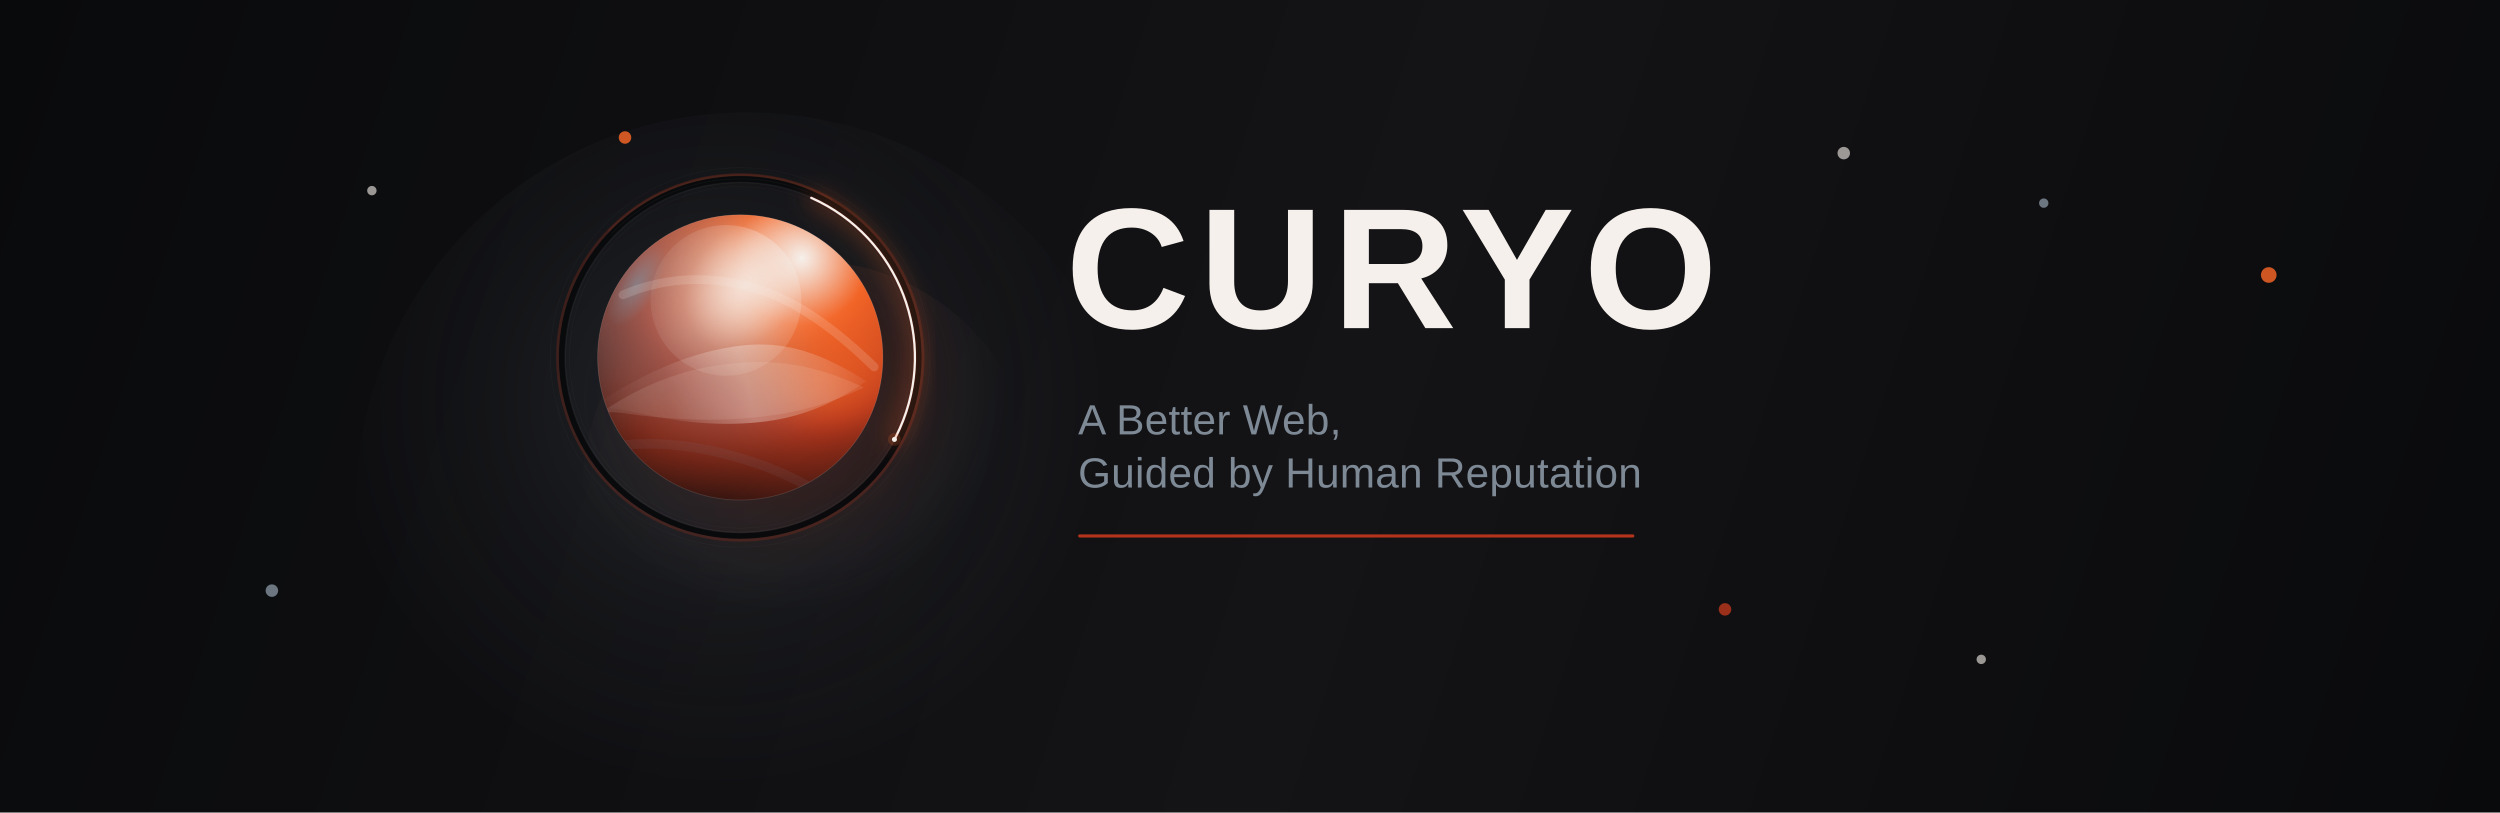
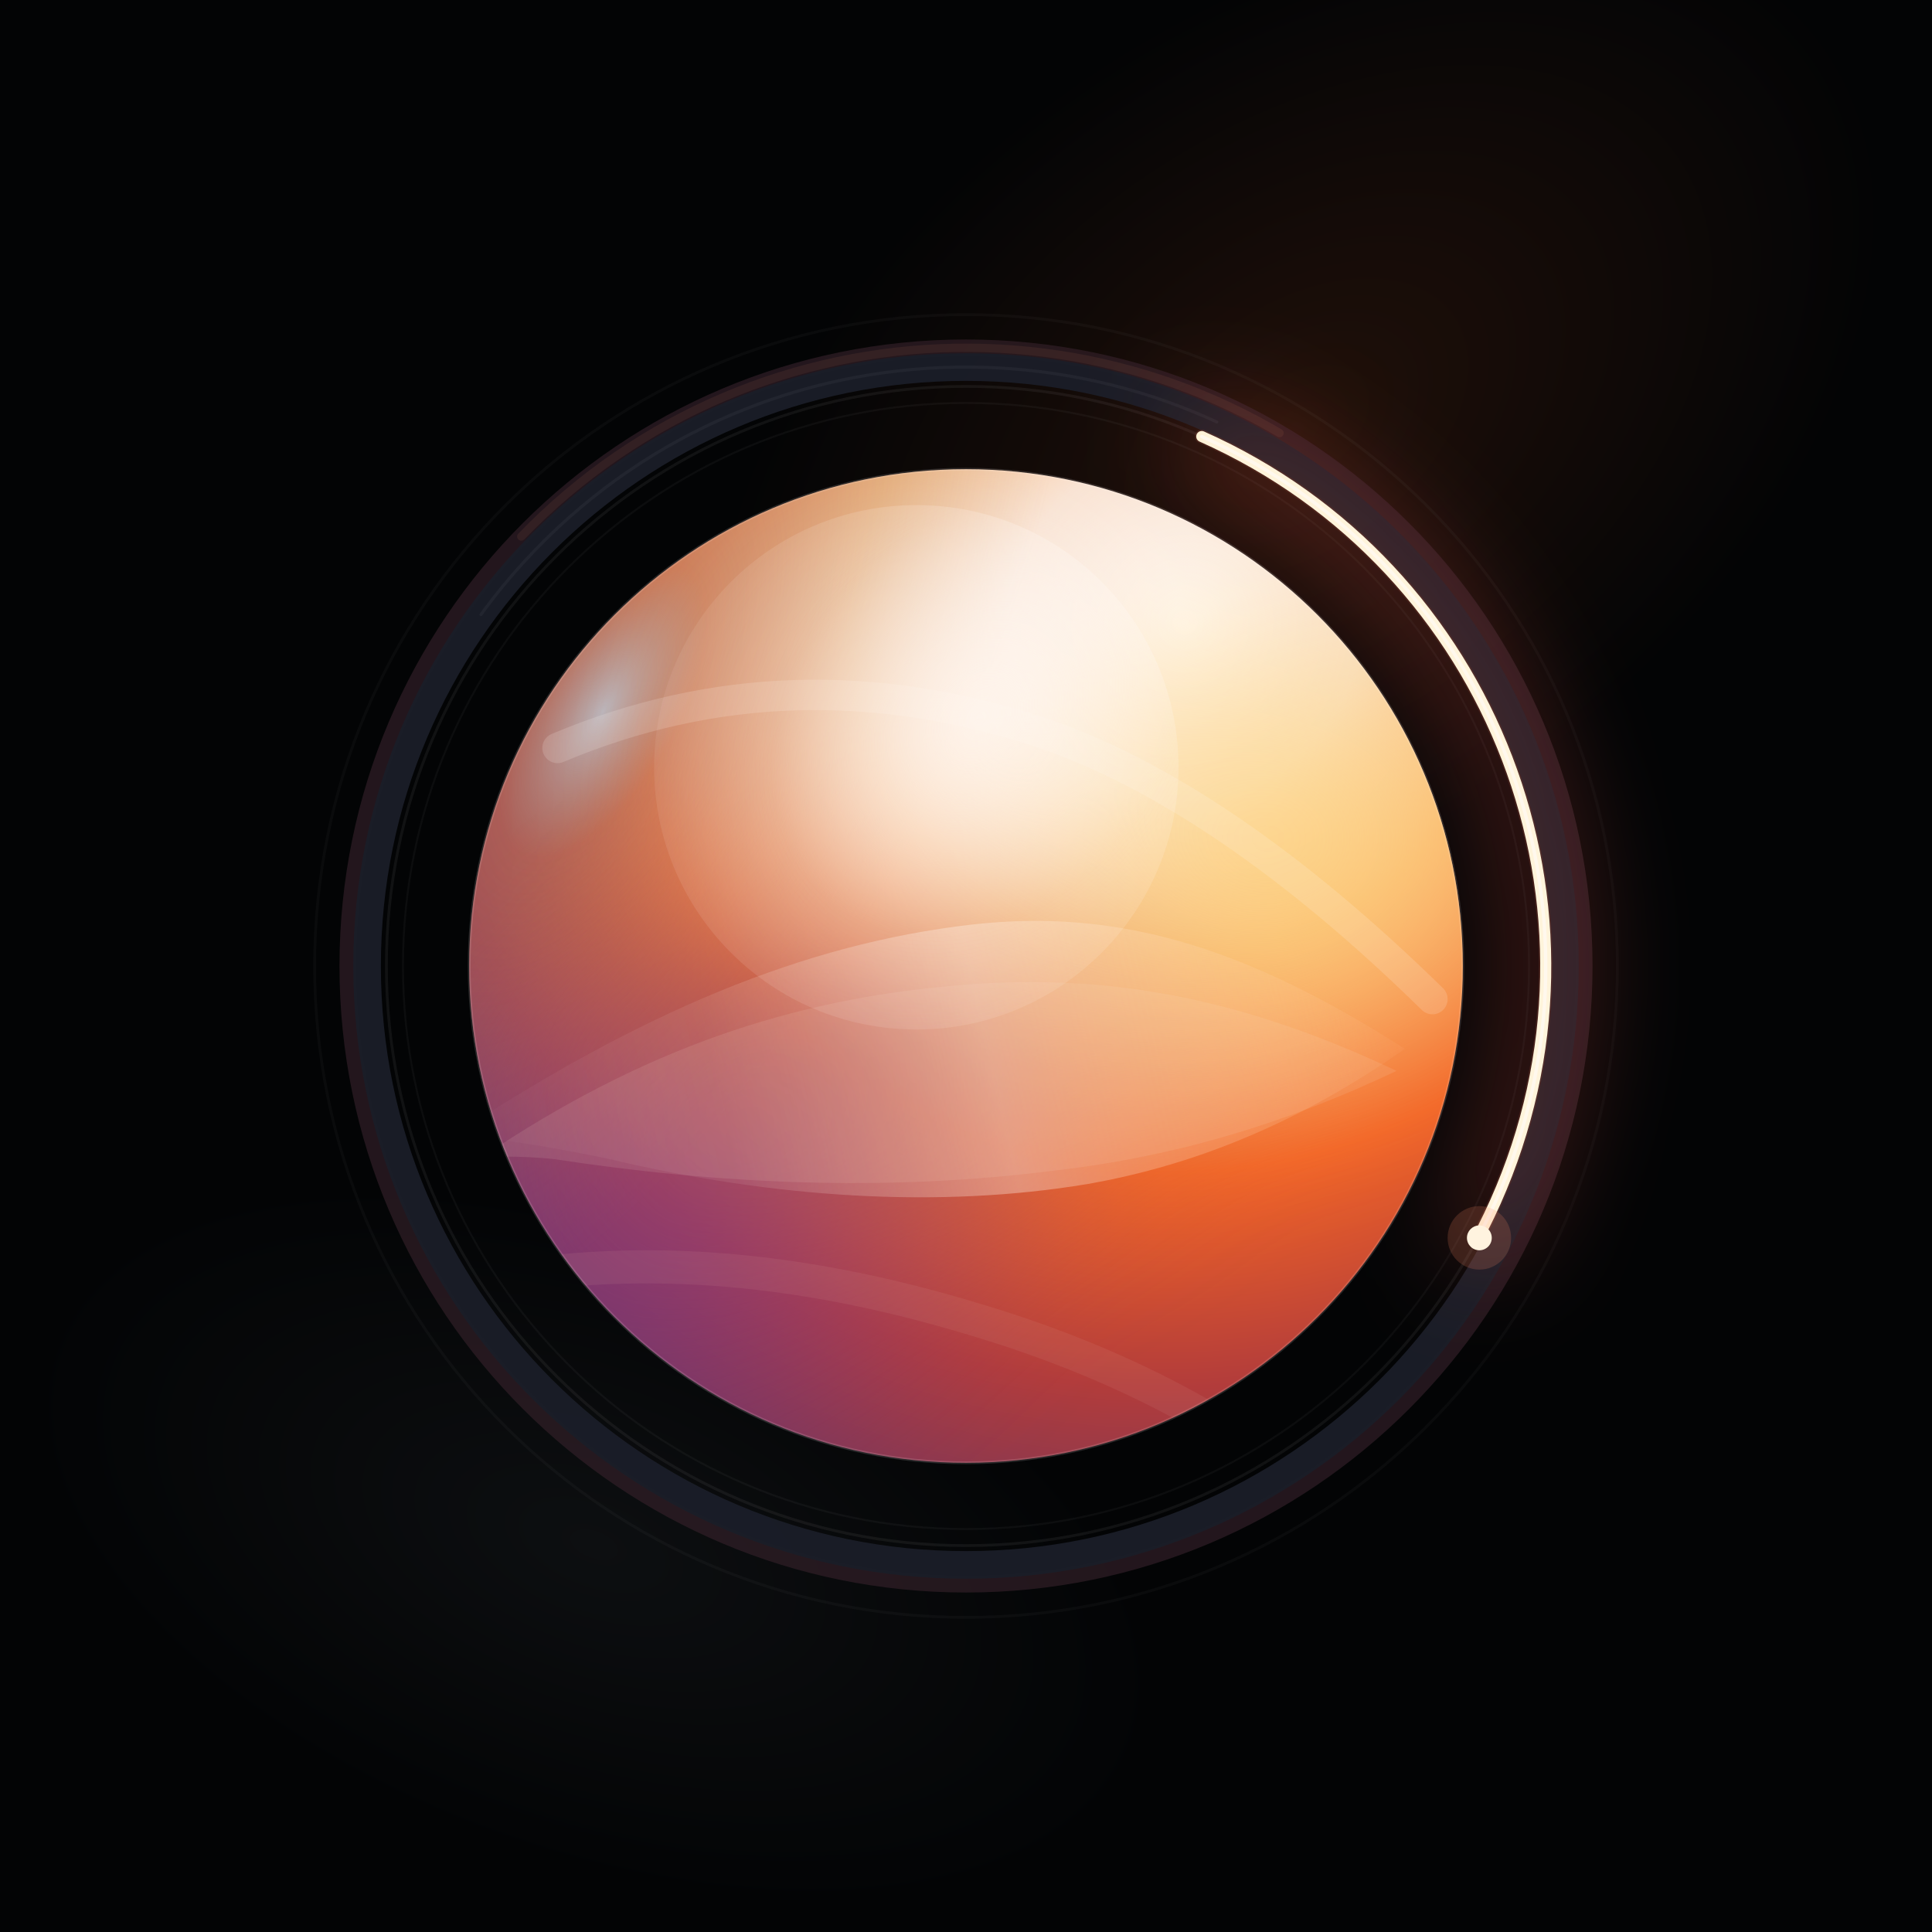
- <svg xmlns="http://www.w3.org/2000/svg" viewBox="0 0 1600 520" width="1600" height="520" fill="none">
+ <svg xmlns="http://www.w3.org/2000/svg" width="1400" height="1400" viewBox="0 0 1400 1400" fill="none">
  <defs>
-     <linearGradient id="banner-bg" x1="0" y1="0" x2="1600" y2="520" gradientUnits="userSpaceOnUse">
-       <stop offset="0%" stop-color="#090A0C" />
-       <stop offset="54%" stop-color="#141316" />
-       <stop offset="100%" stop-color="#090A0C" />
-     </linearGradient>
-     <radialGradient id="banner-left-glow" cx="460" cy="256" r="250" gradientUnits="userSpaceOnUse">
-       <stop offset="0%" stop-color="#7E8996" stop-opacity="0.18" />
-       <stop offset="56%" stop-color="#7E8996" stop-opacity="0.06" />
-       <stop offset="100%" stop-color="#7E8996" stop-opacity="0" />
+     <radialGradient id="bg-main" cx="0" cy="0" r="1" gradientUnits="userSpaceOnUse" gradientTransform="translate(940 310) rotate(144) scale(480 300)">
+       <stop stop-color="#F26426" stop-opacity="0.12" />
+       <stop offset="1" stop-color="#F26426" stop-opacity="0" />
    </radialGradient>
-     <radialGradient id="banner-core-glow" cx="500" cy="246" r="145" gradientUnits="userSpaceOnUse">
-       <stop offset="0%" stop-color="#F26426" stop-opacity="0.18" />
-       <stop offset="52%" stop-color="#B3341B" stop-opacity="0.12" />
-       <stop offset="100%" stop-color="#7E8996" stop-opacity="0" />
+     <radialGradient id="bg-side" cx="0" cy="0" r="1" gradientUnits="userSpaceOnUse" gradientTransform="translate(430 1120) rotate(20) scale(430 230)">
+       <stop stop-color="#7E8996" stop-opacity="0.08" />
+       <stop offset="1" stop-color="#7E8996" stop-opacity="0" />
    </radialGradient>
-     <radialGradient id="banner-mark-orb-base" cx="0" cy="0" r="1" gradientUnits="userSpaceOnUse" gradientTransform="translate(856 450) rotate(136) scale(720 702)">
-       <stop stop-color="#F5F0EB" />
-       <stop offset="0.24" stop-color="#F26426" />
-       <stop offset="0.58" stop-color="#B3341B" />
-       <stop offset="1" stop-color="#090A0C" />
+     <radialGradient id="orb-base" cx="0" cy="0" r="1" gradientUnits="userSpaceOnUse" gradientTransform="translate(856 450) rotate(136) scale(720 702)">
+       <stop stop-color="#FFF8F2" />
+       <stop offset="0.18" stop-color="#F8E1D0" />
+       <stop offset="0.34" stop-color="#F7B070" />
+       <stop offset="0.56" stop-color="#F26426" />
+       <stop offset="0.78" stop-color="#B23C3B" />
+       <stop offset="1" stop-color="#6A345F" />
    </radialGradient>
-     <radialGradient id="banner-mark-orb-rim" cx="0" cy="0" r="1" gradientUnits="userSpaceOnUse" gradientTransform="translate(438 516) rotate(30) scale(240 540)">
-       <stop stop-color="#7E8996" stop-opacity="0.82" />
+     <radialGradient id="orb-rim" cx="0" cy="0" r="1" gradientUnits="userSpaceOnUse" gradientTransform="translate(438 516) rotate(30) scale(240 540)">
+       <stop stop-color="#AFC5D7" stop-opacity="0.82" />
      <stop offset="0.22" stop-color="#7E8996" stop-opacity="0.34" />
      <stop offset="1" stop-color="#7E8996" stop-opacity="0" />
    </radialGradient>
-     <radialGradient id="banner-mark-soft-white" cx="0" cy="0" r="1" gradientUnits="userSpaceOnUse" gradientTransform="translate(710 520) rotate(128) scale(330 260)">
-       <stop stop-color="#F5F0EB" stop-opacity="0.74" />
-       <stop offset="0.52" stop-color="#F5F0EB" stop-opacity="0.2" />
-       <stop offset="1" stop-color="#F5F0EB" stop-opacity="0" />
+     <radialGradient id="soft-white" cx="0" cy="0" r="1" gradientUnits="userSpaceOnUse" gradientTransform="translate(710 520) rotate(128) scale(330 260)">
+       <stop stop-color="#FFF8F3" stop-opacity="0.74" />
+       <stop offset="0.52" stop-color="#FFF8F3" stop-opacity="0.2" />
+       <stop offset="1" stop-color="#FFF8F3" stop-opacity="0" />
    </radialGradient>
-     <radialGradient id="banner-mark-coral-bloom" cx="0" cy="0" r="1" gradientUnits="userSpaceOnUse" gradientTransform="translate(910 754) rotate(158) scale(294 236)">
-       <stop stop-color="#F26426" stop-opacity="0.72" />
-       <stop offset="1" stop-color="#F26426" stop-opacity="0" />
+     <radialGradient id="gold-bloom" cx="0" cy="0" r="1" gradientUnits="userSpaceOnUse" gradientTransform="translate(930 612) rotate(166) scale(270 220)">
+       <stop stop-color="#FFD77E" stop-opacity="0.82" />
+       <stop offset="1" stop-color="#FFD77E" stop-opacity="0" />
    </radialGradient>
-     <radialGradient id="banner-mark-violet-pocket" cx="0" cy="0" r="1" gradientUnits="userSpaceOnUse" gradientTransform="translate(500 866) rotate(-26) scale(334 244)">
-       <stop stop-color="#B3341B" stop-opacity="0.54" />
-       <stop offset="1" stop-color="#B3341B" stop-opacity="0" />
+     <radialGradient id="violet-pocket" cx="0" cy="0" r="1" gradientUnits="userSpaceOnUse" gradientTransform="translate(500 866) rotate(-26) scale(334 244)">
+       <stop stop-color="#6B37A5" stop-opacity="0.54" />
+       <stop offset="1" stop-color="#6B37A5" stop-opacity="0" />
    </radialGradient>
-     <radialGradient id="banner-mark-blue-pocket" cx="0" cy="0" r="1" gradientUnits="userSpaceOnUse" gradientTransform="translate(620 760) rotate(8) scale(320 180)">
-       <stop stop-color="#7E8996" stop-opacity="0.36" />
-       <stop offset="0.58" stop-color="#7E8996" stop-opacity="0.22" />
-       <stop offset="1" stop-color="#7E8996" stop-opacity="0" />
+     <radialGradient id="ember-pocket" cx="0" cy="0" r="1" gradientUnits="userSpaceOnUse" gradientTransform="translate(620 760) rotate(8) scale(320 180)">
+       <stop stop-color="#8C4A53" stop-opacity="0.36" />
+       <stop offset="0.58" stop-color="#C46A4A" stop-opacity="0.22" />
+       <stop offset="1" stop-color="#C46A4A" stop-opacity="0" />
    </radialGradient>
-     <linearGradient id="banner-mark-fold-sheen" x1="290" y1="820" x2="1036" y2="650" gradientUnits="userSpaceOnUse">
-       <stop stop-color="#F5F0EB" stop-opacity="0" />
-       <stop offset="0.3" stop-color="#F5F0EB" stop-opacity="0.08" />
-       <stop offset="0.56" stop-color="#F5F0EB" stop-opacity="0.34" />
-       <stop offset="0.82" stop-color="#F5F0EB" stop-opacity="0.18" />
-       <stop offset="1" stop-color="#F5F0EB" stop-opacity="0" />
+     <linearGradient id="fold-sheen" x1="290" y1="820" x2="1036" y2="650" gradientUnits="userSpaceOnUse">
+       <stop stop-color="#FFF7F0" stop-opacity="0" />
+       <stop offset="0.3" stop-color="#FFF7F0" stop-opacity="0.08" />
+       <stop offset="0.56" stop-color="#FFF7F0" stop-opacity="0.34" />
+       <stop offset="0.82" stop-color="#FFD7B2" stop-opacity="0.18" />
+       <stop offset="1" stop-color="#FFD7B2" stop-opacity="0" />
    </linearGradient>
-     <linearGradient id="banner-mark-flare-gradient" x1="860" y1="260" x2="1050" y2="736" gradientUnits="userSpaceOnUse">
-       <stop stop-color="#B3341B" />
-       <stop offset="0.38" stop-color="#F26426" />
-       <stop offset="1" stop-color="#F5F0EB" />
+     <linearGradient id="flare-gradient" x1="860" y1="260" x2="1050" y2="736" gradientUnits="userSpaceOnUse">
+       <stop stop-color="#F45C4D" />
+       <stop offset="0.24" stop-color="#FF8A5D" />
+       <stop offset="0.56" stop-color="#FFC37A" />
+       <stop offset="0.82" stop-color="#FFE1A7" />
+       <stop offset="1" stop-color="#FFF4DB" />
    </linearGradient>
-     <linearGradient id="banner-mark-flare-core" x1="870" y1="280" x2="1036" y2="716" gradientUnits="userSpaceOnUse">
-       <stop stop-color="#F26426" />
-       <stop offset="1" stop-color="#F5F0EB" />
+     <linearGradient id="flare-core" x1="870" y1="280" x2="1036" y2="716" gradientUnits="userSpaceOnUse">
+       <stop stop-color="#FF9E78" />
+       <stop offset="0.48" stop-color="#FFF0CF" />
+       <stop offset="1" stop-color="#FFF8ED" />
    </linearGradient>
-     <filter id="banner-mark-blur-40" x="0" y="0" width="1400" height="1400" filterUnits="userSpaceOnUse" color-interpolation-filters="sRGB">
+     <filter id="blur-24" x="0" y="0" width="1400" height="1400" filterUnits="userSpaceOnUse" color-interpolation-filters="sRGB">
+       <feGaussianBlur stdDeviation="24" />
+     </filter>
+     <filter id="blur-40" x="0" y="0" width="1400" height="1400" filterUnits="userSpaceOnUse" color-interpolation-filters="sRGB">
      <feGaussianBlur stdDeviation="40" />
    </filter>
-     <clipPath id="banner-mark-orb-clip">
+     <clipPath id="orb-clip">
      <circle cx="700" cy="700" r="360" />
    </clipPath>
-     <symbol id="banner-mark" viewBox="0 0 1400 1400">
-       <circle cx="700" cy="700" r="680" stroke="#FFFFFF" stroke-opacity="0.03" stroke-width="2" />
-       <circle cx="700" cy="700" r="654" stroke="#B3341B" stroke-opacity="0.24" stroke-width="12" />
-       <circle cx="700" cy="700" r="640" stroke="#090A0C" stroke-opacity="0.96" stroke-width="20" />
-       <circle cx="700" cy="700" r="626" stroke="#FFFFFF" stroke-opacity="0.055" stroke-width="2" />
-       <circle cx="700" cy="700" r="612" stroke="#FFFFFF" stroke-opacity="0.038" stroke-width="1.4" />
-       <circle cx="700" cy="700" r="654" stroke="#F26426" stroke-opacity="0.08" stroke-width="6" stroke-linecap="round" stroke-dasharray="867.5 3241.7" transform="rotate(-136 700 700)" />
-       <circle cx="700" cy="700" r="640" stroke="#FFFFFF" stroke-opacity="0.04" stroke-width="2.2" stroke-linecap="round" stroke-dasharray="759.6 3261.7" transform="rotate(-136 700 700)" />
-       <g filter="url(#banner-mark-blur-40)">
-         <circle cx="700" cy="700" r="626" stroke="#F26426" stroke-opacity="0.54" stroke-width="28" stroke-linecap="round" stroke-dasharray="1027.0 2906.3" transform="rotate(-66 700 700)" />
-       </g>
-       <circle cx="700" cy="700" r="626" stroke="#B3341B" stroke-opacity="0.42" stroke-width="10" stroke-linecap="round" stroke-dasharray="1027.0 2906.3" transform="rotate(-66 700 700)" />
-       <circle cx="700" cy="700" r="626" stroke="url(#banner-mark-flare-gradient)" stroke-width="8" stroke-linecap="round" stroke-dasharray="1027.0 2906.3" transform="rotate(-66 700 700)" />
-       <circle cx="700" cy="700" r="626" stroke="url(#banner-mark-flare-core)" stroke-width="2.4" stroke-linecap="round" stroke-dasharray="1027.0 2906.3" transform="rotate(-66 700 700)" />
-       <circle cx="1252.7" cy="993.9" r="23" fill="#F26426" fill-opacity="0.18" />
-       <circle cx="1252.7" cy="993.9" r="9" fill="#F5F0EB" />
-       <g transform="translate(700 700) scale(1.42) translate(-700 -700)">
-         <circle cx="700" cy="700" r="360" fill="url(#banner-mark-orb-base)" />
-         <circle cx="700" cy="700" r="360" fill="url(#banner-mark-orb-rim)" />
-         <g clip-path="url(#banner-mark-orb-clip)">
-           <g filter="url(#banner-mark-blur-40)">
-             <ellipse cx="672" cy="538" rx="280" ry="184" fill="url(#banner-mark-soft-white)" />
-             <ellipse cx="930" cy="640" rx="246" ry="214" fill="url(#banner-mark-coral-bloom)" />
-             <ellipse cx="508" cy="904" rx="286" ry="218" fill="url(#banner-mark-violet-pocket)" />
-             <ellipse cx="662" cy="774" rx="316" ry="176" fill="url(#banner-mark-blue-pocket)" />
-           </g>
-           <path d="M330 822C464 734 582 684 704 670C810 658 902 686 1018 760C944 812 868 844 788 858C680 876 560 868 442 840C404 832 368 826 330 822Z" fill="url(#banner-mark-fold-sheen)" />
-           <path d="M350 838C466 760 574 724 694 714C808 704 906 726 1012 776C932 814 852 838 766 848C642 864 520 858 402 840C384 838 366 838 350 838Z" fill="#F5F0EB" fill-opacity="0.11" />
-           <path d="M404 542C518 494 634 492 752 530C842 560 938 626 1038 724" stroke="#F5F0EB" stroke-opacity="0.16" stroke-width="22" stroke-linecap="round" />
-           <path d="M344 930C456 908 574 916 706 956C820 990 910 1040 988 1110" stroke="#7E8996" stroke-opacity="0.1" stroke-width="24" stroke-linecap="round" />
-           <circle cx="1118" cy="490" r="50" fill="#F5F0EB" fill-opacity="0.9" />
-           <circle cx="664" cy="556" r="190" fill="url(#banner-mark-soft-white)" />
-         </g>
-         <circle cx="700" cy="700" r="360" fill="none" stroke="#F5F0EB" stroke-opacity="0.14" stroke-width="2" />
-       </g>
-     </symbol>
  </defs>
-   <rect width="1600" height="520" fill="url(#banner-bg)" />
-   <circle cx="478" cy="322" r="250" fill="url(#banner-left-glow)" />
-   <circle cx="518" cy="312" r="145" fill="url(#banner-core-glow)" />
-   <g opacity="0.84">
-     <circle cx="1180" cy="98" r="4" fill="#F5F0EB" fill-opacity="0.72" />
-     <circle cx="1308" cy="130" r="3" fill="#7E8996" />
-     <circle cx="1452" cy="176" r="5" fill="#F26426" />
-     <circle cx="1104" cy="390" r="4" fill="#B3341B" />
-     <circle cx="1268" cy="422" r="3" fill="#F5F0EB" fill-opacity="0.72" />
-     <circle cx="238" cy="122" r="3" fill="#F5F0EB" fill-opacity="0.72" />
-     <circle cx="400" cy="88" r="4" fill="#F26426" />
-     <circle cx="174" cy="378" r="4" fill="#7E8996" />
+   <rect width="1400" height="1400" fill="#030405" />
+   <rect width="1400" height="1400" fill="url(#bg-main)" />
+   <rect width="1400" height="1400" fill="url(#bg-side)" />
+   <circle cx="700" cy="700" r="472" stroke="#FFFFFF" stroke-opacity="0.03" stroke-width="2" />
+   <circle cx="700" cy="700" r="448" stroke="#342129" stroke-opacity="0.66" stroke-width="12" />
+   <circle cx="700" cy="700" r="434" stroke="#1A1E28" stroke-opacity="0.96" stroke-width="20" />
+   <circle cx="700" cy="700" r="420" stroke="#FFFFFF" stroke-opacity="0.055" stroke-width="2" />
+   <circle cx="700" cy="700" r="408" stroke="#FFFFFF" stroke-opacity="0.038" stroke-width="1.4" />
+   <circle cx="700" cy="700" r="448" stroke="#F3A16E" stroke-opacity="0.08" stroke-width="6" stroke-linecap="round" stroke-dasharray="598 2218" transform="rotate(-136 700 700)" />
+   <circle cx="700" cy="700" r="434" stroke="#FFFFFF" stroke-opacity="0.04" stroke-width="2.2" stroke-linecap="round" stroke-dasharray="536 2130" transform="rotate(-136 700 700)" />
+   <g filter="url(#blur-40)">
+     <circle cx="700" cy="700" r="420" stroke="#F45C4D" stroke-opacity="0.54" stroke-width="28" stroke-linecap="round" stroke-dasharray="688 1952" transform="rotate(-66 700 700)" />
  </g>
-   <svg x="380" y="135" width="250" height="250" viewBox="140 140 1120 1120" overflow="visible">
-     <use href="#banner-mark" />
-   </svg>
-   <text x="682" y="210" font-family="'Helvetica Neue', Arial, sans-serif" font-size="110" font-weight="700" fill="#F5F0EB" letter-spacing="6">
-     CURYO
-   </text>
-   <text x="690" y="278" font-family="'Helvetica Neue', Arial, sans-serif" font-size="27" font-weight="400" fill="#7E8996" letter-spacing=".2">
-     <tspan x="690" dy="0">A Better Web,</tspan>
-     <tspan x="690" dy="34">Guided by Human Reputation</tspan>
-   </text>
-   <rect x="690" y="342" width="356" height="2" rx="1" fill="#B3341B" />
+   <circle cx="700" cy="700" r="420" stroke="#6D352A" stroke-opacity="0.42" stroke-width="10" stroke-linecap="round" stroke-dasharray="688 1952" transform="rotate(-66 700 700)" />
+   <circle cx="700" cy="700" r="420" stroke="url(#flare-gradient)" stroke-width="8" stroke-linecap="round" stroke-dasharray="688 1952" transform="rotate(-66 700 700)" />
+   <circle cx="700" cy="700" r="420" stroke="url(#flare-core)" stroke-width="2.4" stroke-linecap="round" stroke-dasharray="688 1952" transform="rotate(-66 700 700)" />
+   <circle cx="1072" cy="897" r="23" fill="#FF8D65" fill-opacity="0.18" />
+   <circle cx="1072" cy="897" r="9" fill="#FFF3DF" />
+   <circle cx="700" cy="700" r="360" fill="url(#orb-base)" />
+   <circle cx="700" cy="700" r="360" fill="url(#orb-rim)" />
+   <g clip-path="url(#orb-clip)">
+     <g filter="url(#blur-40)">
+       <ellipse cx="672" cy="538" rx="280" ry="184" fill="url(#soft-white)" />
+       <ellipse cx="930" cy="640" rx="246" ry="214" fill="url(#gold-bloom)" />
+       <ellipse cx="508" cy="904" rx="286" ry="218" fill="url(#violet-pocket)" />
+       <ellipse cx="662" cy="774" rx="316" ry="176" fill="url(#ember-pocket)" />
+     </g>
+     <path d="M330 822C464 734 582 684 704 670C810 658 902 686 1018 760C944 812 868 844 788 858C680 876 560 868 442 840C404 832 368 826 330 822Z" fill="url(#fold-sheen)" />
+     <path d="M350 838C466 760 574 724 694 714C808 704 906 726 1012 776C932 814 852 838 766 848C642 864 520 858 402 840C384 838 366 838 350 838Z" fill="#F5E3D2" fill-opacity="0.11" />
+     <path d="M404 542C518 494 634 492 752 530C842 560 938 626 1038 724" stroke="#FFF7F1" stroke-opacity="0.16" stroke-width="22" stroke-linecap="round" />
+     <path d="M344 930C456 908 574 916 706 956C820 990 910 1040 988 1110" stroke="#E2B2A0" stroke-opacity="0.1" stroke-width="24" stroke-linecap="round" />
+     <circle cx="1118" cy="490" r="50" fill="#FFF9F2" fill-opacity="0.9" />
+     <circle cx="664" cy="556" r="190" fill="url(#soft-white)" />
+   </g>
+   <circle cx="700" cy="700" r="360" fill="none" stroke="#FFF8F2" stroke-opacity="0.14" stroke-width="2" />
</svg>
